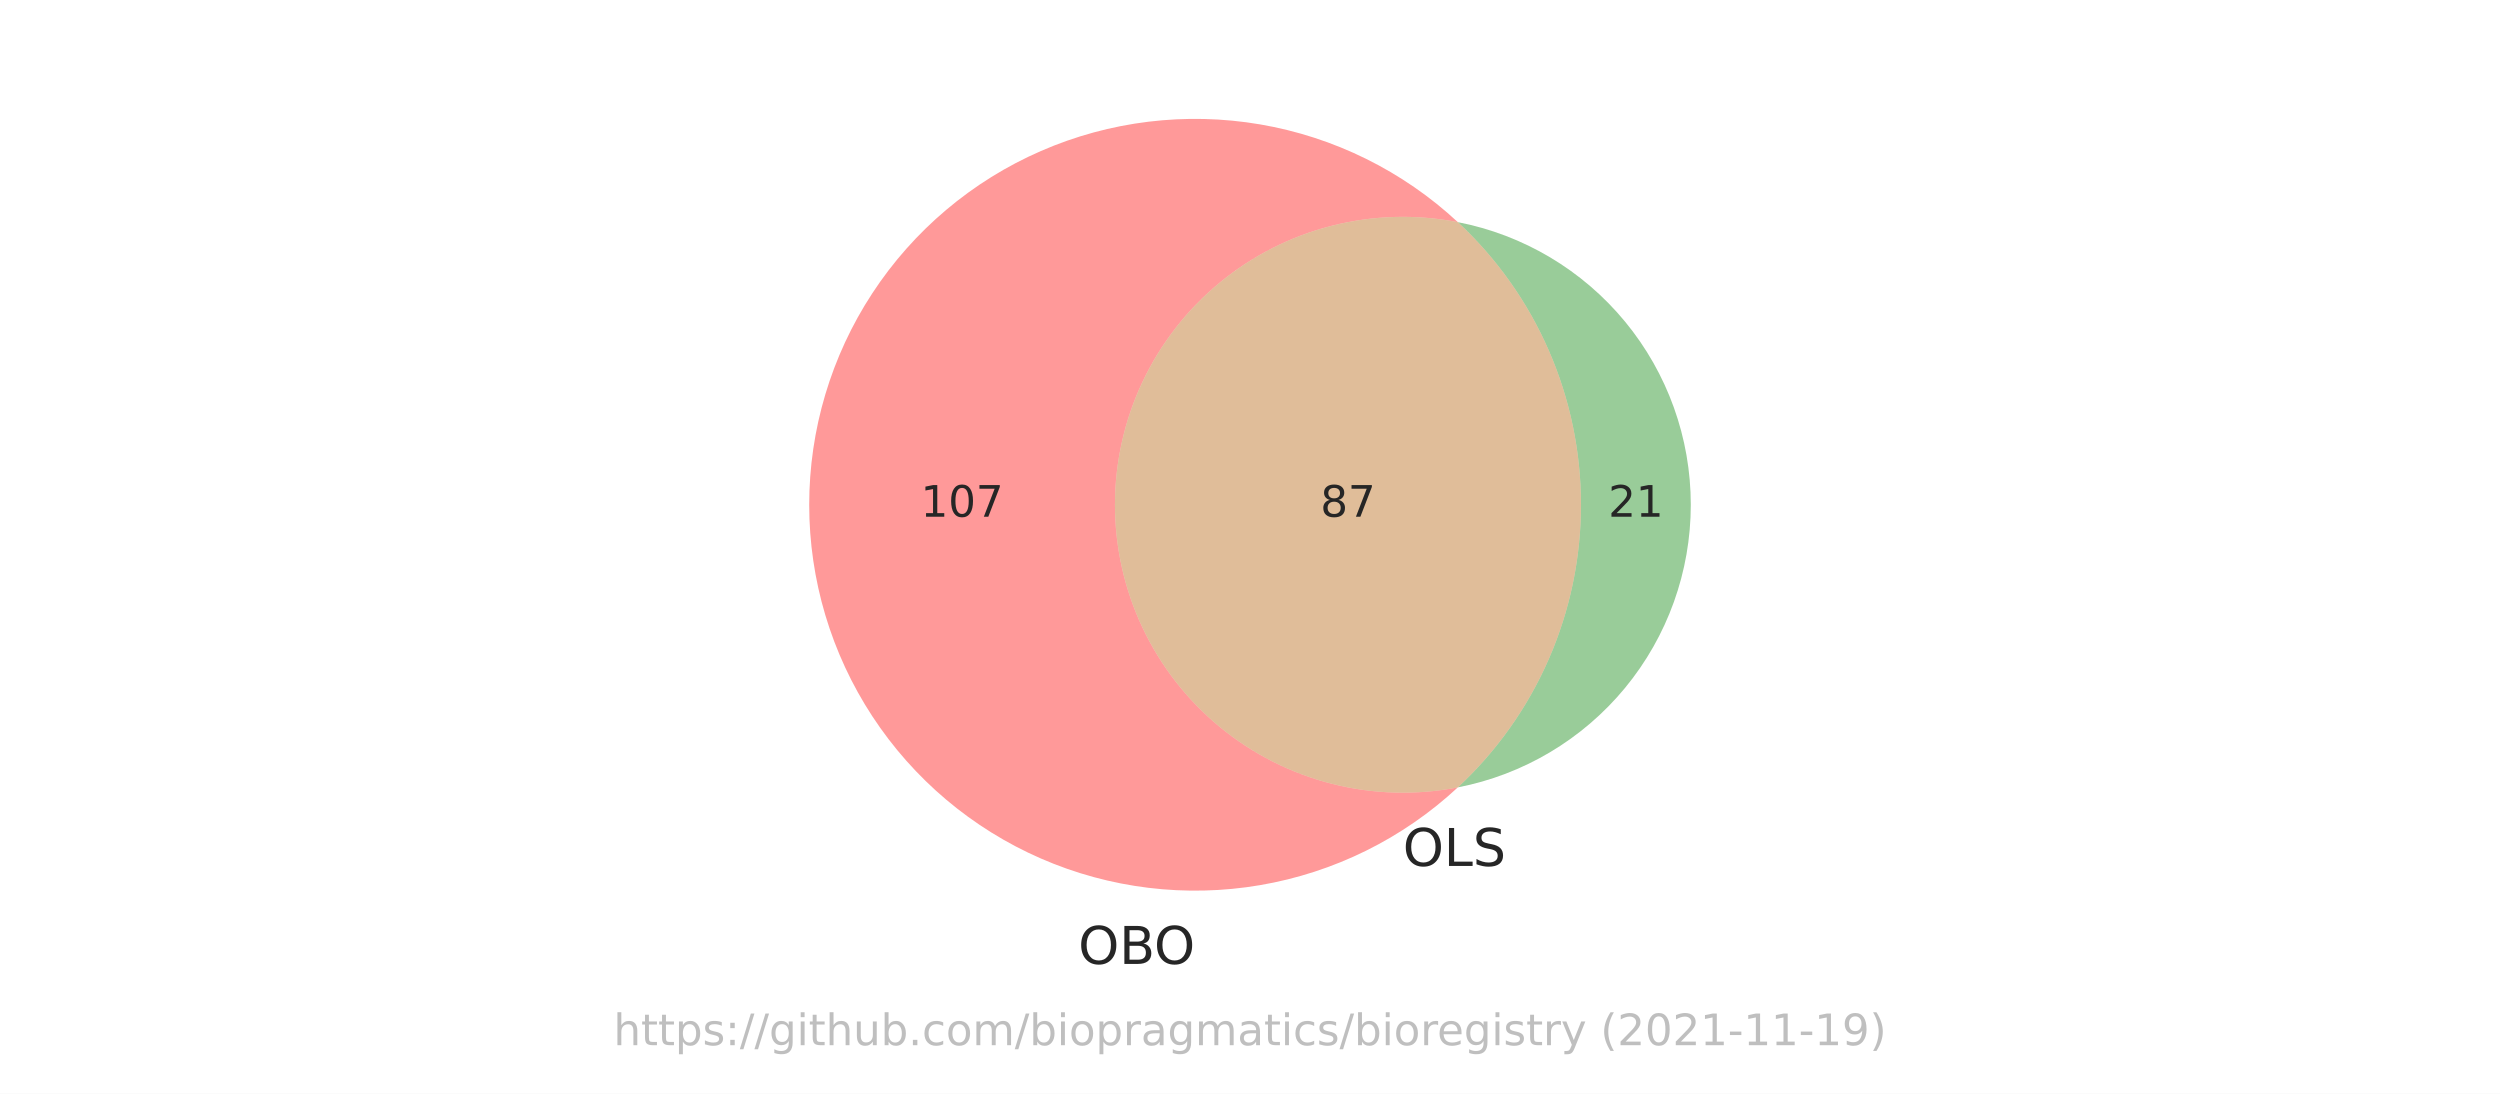
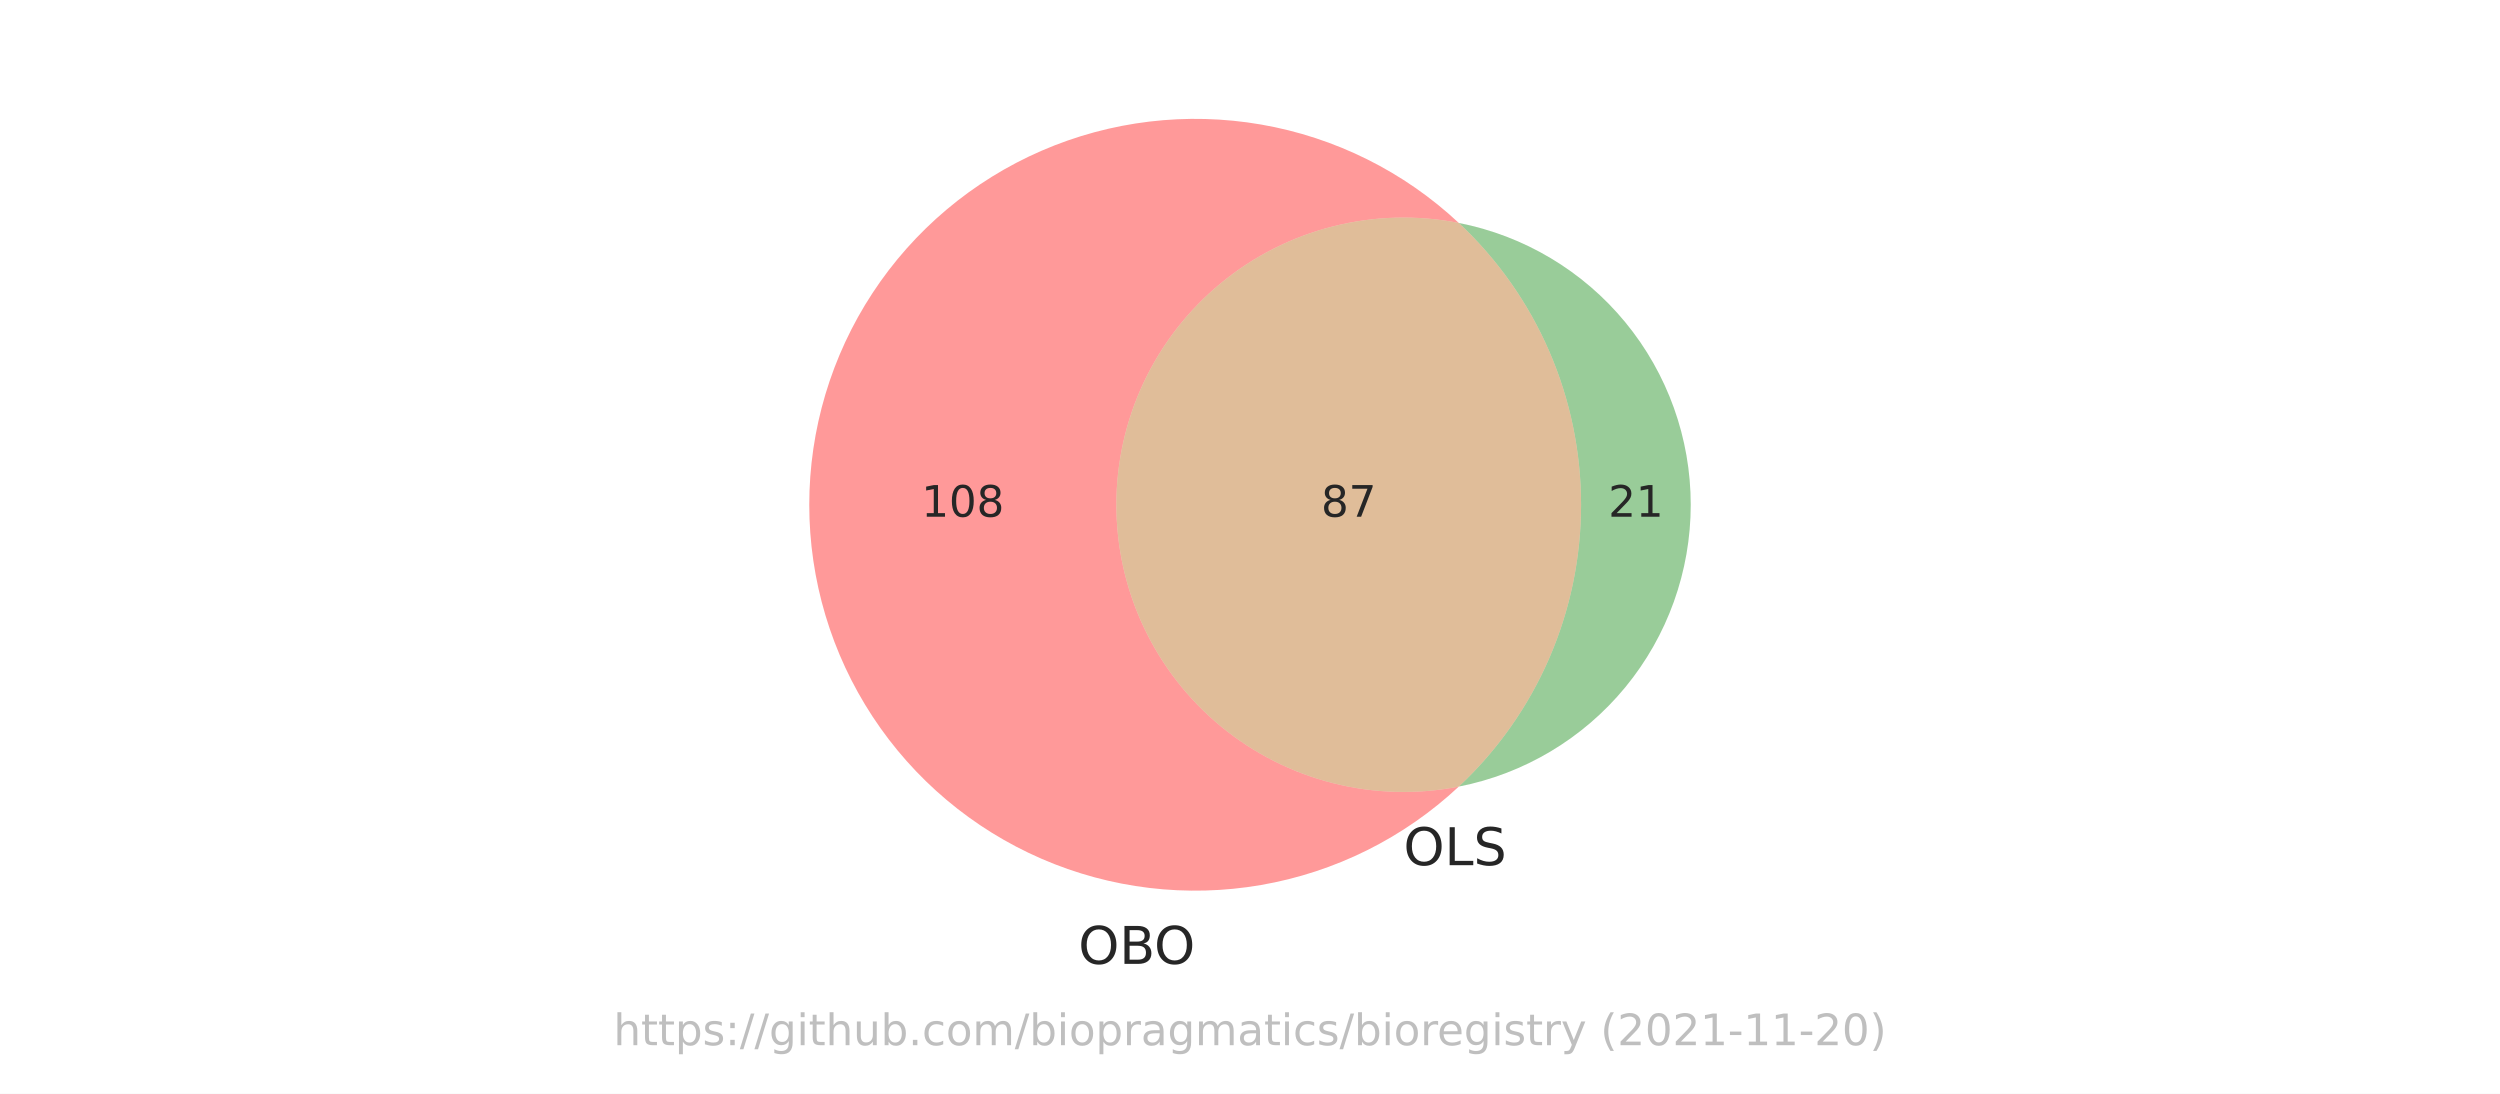
<svg xmlns="http://www.w3.org/2000/svg" xmlns:xlink="http://www.w3.org/1999/xlink" width="576pt" height="252pt" viewBox="0 0 576 252" version="1.1">
  <defs>
    <style type="text/css">*{stroke-linejoin: round; stroke-linecap: butt}</style>
  </defs>
  <g id="figure_1">
    <g id="patch_1">
      <path d="M 0 252  L 576 252  L 576 0  L 0 0  z " style="fill: #ffffff" />
    </g>
    <g id="axes_1">
      <g id="patch_2">
-         <path d="M 335.884 181.415  C 326.28 183.283 316.38 183.002 306.896 180.594  C 297.413 178.186 288.579 173.71 281.029 167.486  C 273.479 161.263 267.398 153.446 263.224 144.596  C 259.05 135.747 256.886 126.082 256.886 116.298  C 256.886 106.514 259.05 96.849 263.224 88  C 267.398 79.15 273.479 71.333 281.029 65.11  C 288.579 58.886 297.413 54.41 306.896 52.002  C 316.38 49.594 326.28 49.313 335.884 51.181  C 323.209 39.397 307.364 31.567 290.304 28.656  C 273.244 25.745 255.7 27.878 239.834 34.791  C 223.968 41.704 210.461 53.102 200.978 67.579  C 191.494 82.056 186.441 98.991 186.441 116.298  C 186.441 133.605 191.494 150.54 200.978 165.017  C 210.461 179.494 223.968 190.892 239.834 197.805  C 255.7 204.718 273.244 206.851 290.304 203.94  C 307.364 201.029 323.209 193.199 335.884 181.415  " clip-path="url(#pc1df8c7756)" style="fill: #ff0000; opacity: 0.4" />
+         <path d="M 336.105 181.231  C 326.519 183.11 316.635 182.844 307.164 180.45  C 297.694 178.057 288.87 173.596 281.328 167.389  C 273.785 161.182 267.71 153.381 263.54 144.547  C 259.37 135.714 257.207 126.066 257.207 116.298  C 257.207 106.53 259.37 96.882 263.54 88.049  C 267.71 79.215 273.785 71.414 281.328 65.207  C 288.87 59 297.694 54.539 307.164 52.146  C 316.635 49.752 326.519 49.486 336.105 51.365  C 323.448 39.526 307.602 31.642 290.525 28.688  C 273.448 25.733 255.875 27.835 239.976 34.733  C 224.078 41.632 210.538 53.03 201.03 67.52  C 191.522 82.009 186.455 98.967 186.455 116.298  C 186.455 133.629 191.522 150.587 201.03 165.076  C 210.538 179.566 224.078 190.964 239.976 197.863  C 255.875 204.761 273.448 206.863 290.525 203.908  C 307.602 200.954 323.448 193.07 336.105 181.231  " clip-path="url(#p61a267be90)" style="fill: #ff0000; opacity: 0.4" />
      </g>
      <g id="patch_3">
-         <path d="M 335.884 51.181  C 344.835 59.502 351.974 69.579 356.856 80.783  C 361.738 91.986 364.258 104.077 364.258 116.298  C 364.258 128.519 361.738 140.61 356.856 151.813  C 351.974 163.017 344.835 173.094 335.884 181.415  C 350.994 178.477 364.62 170.37 374.411 158.492  C 384.201 146.614 389.559 131.691 389.559 116.298  C 389.559 100.905 384.201 85.982 374.411 74.104  C 364.62 62.226 350.994 54.119 335.884 51.181  " clip-path="url(#pc1df8c7756)" style="fill: #008000; opacity: 0.4" />
+         <path d="M 336.105 51.365  C 344.996 59.682 352.086 69.738 356.932 80.907  C 361.778 92.076 364.279 104.123 364.279 116.298  C 364.279 128.473 361.778 140.52 356.932 151.689  C 352.086 162.858 344.996 172.914 336.105 181.231  C 351.155 178.281 364.721 170.188 374.467 158.346  C 384.213 146.504 389.545 131.635 389.545 116.298  C 389.545 100.961 384.213 86.092 374.467 74.25  C 364.721 62.408 351.155 54.315 336.105 51.365  " clip-path="url(#p61a267be90)" style="fill: #008000; opacity: 0.4" />
      </g>
      <g id="patch_4">
-         <path d="M 335.884 181.415  C 344.835 173.094 351.974 163.017 356.856 151.813  C 361.738 140.61 364.258 128.519 364.258 116.298  C 364.258 104.077 361.738 91.986 356.856 80.783  C 351.974 69.579 344.835 59.502 335.884 51.181  C 326.28 49.313 316.38 49.594 306.896 52.002  C 297.413 54.41 288.579 58.886 281.029 65.11  C 273.479 71.333 267.398 79.15 263.224 88  C 259.05 96.849 256.886 106.514 256.886 116.298  C 256.886 126.082 259.05 135.747 263.224 144.596  C 267.398 153.446 273.479 161.263 281.029 167.486  C 288.579 173.71 297.413 178.186 306.896 180.594  C 316.38 183.002 326.28 183.283 335.884 181.415  " clip-path="url(#pc1df8c7756)" style="fill: #b25a00; opacity: 0.4" />
+         <path d="M 336.105 181.231  C 344.996 172.914 352.086 162.858 356.932 151.689  C 361.778 140.52 364.279 128.473 364.279 116.298  C 364.279 104.123 361.778 92.076 356.932 80.907  C 352.086 69.738 344.996 59.682 336.105 51.365  C 326.519 49.486 316.635 49.752 307.164 52.146  C 297.694 54.539 288.87 59 281.328 65.207  C 273.785 71.414 267.71 79.215 263.54 88.049  C 259.37 96.882 257.207 106.53 257.207 116.298  C 257.207 126.066 259.37 135.714 263.54 144.547  C 267.71 153.381 273.785 161.182 281.328 167.389  C 288.87 173.596 297.694 178.057 307.164 180.45  C 316.635 182.844 326.519 183.11 336.105 181.231  " clip-path="url(#p61a267be90)" style="fill: #b25a00; opacity: 0.4" />
      </g>
      <g id="text_1">
-         <g style="fill: #262626" transform="translate(212.1196 119.0574)scale(0.1 -0.1)">
+         <g style="fill: #262626" transform="translate(212.2873 119.0574)scale(0.1 -0.1)">
          <defs>
            <path id="DejaVuSans-31" d="M 794 531  L 1825 531  L 1825 4091  L 703 3866  L 703 4441  L 1819 4666  L 2450 4666  L 2450 531  L 3481 531  L 3481 0  L 794 0  L 794 531  z " transform="scale(0.015625)" />
            <path id="DejaVuSans-30" d="M 2034 4250  Q 1547 4250 1301 3770  Q 1056 3291 1056 2328  Q 1056 1369 1301 889  Q 1547 409 2034 409  Q 2525 409 2770 889  Q 3016 1369 3016 2328  Q 3016 3291 2770 3770  Q 2525 4250 2034 4250  z M 2034 4750  Q 2819 4750 3233 4129  Q 3647 3509 3647 2328  Q 3647 1150 3233 529  Q 2819 -91 2034 -91  Q 1250 -91 836 529  Q 422 1150 422 2328  Q 422 3509 836 4129  Q 1250 4750 2034 4750  z " transform="scale(0.015625)" />
-             <path id="DejaVuSans-37" d="M 525 4666  L 3525 4666  L 3525 4397  L 1831 0  L 1172 0  L 2766 4134  L 525 4134  L 525 4666  z " transform="scale(0.015625)" />
+             <path id="DejaVuSans-38" d="M 2034 2216  Q 1584 2216 1326 1975  Q 1069 1734 1069 1313  Q 1069 891 1326 650  Q 1584 409 2034 409  Q 2484 409 2743 651  Q 3003 894 3003 1313  Q 3003 1734 2745 1975  Q 2488 2216 2034 2216  z M 1403 2484  Q 997 2584 770 2862  Q 544 3141 544 3541  Q 544 4100 942 4425  Q 1341 4750 2034 4750  Q 2731 4750 3128 4425  Q 3525 4100 3525 3541  Q 3525 3141 3298 2862  Q 3072 2584 2669 2484  Q 3125 2378 3379 2068  Q 3634 1759 3634 1313  Q 3634 634 3220 271  Q 2806 -91 2034 -91  Q 1263 -91 848 271  Q 434 634 434 1313  Q 434 1759 690 2068  Q 947 2378 1403 2484  z M 1172 3481  Q 1172 3119 1398 2916  Q 1625 2713 2034 2713  Q 2441 2713 2670 2916  Q 2900 3119 2900 3481  Q 2900 3844 2670 4047  Q 2441 4250 2034 4250  Q 1625 4250 1398 4047  Q 1172 3844 1172 3481  z " transform="scale(0.015625)" />
          </defs>
          <use xlink:href="#DejaVuSans-31" />
          <use xlink:href="#DejaVuSans-30" x="63.623" />
-           <use xlink:href="#DejaVuSans-37" x="127.246" />
+           <use xlink:href="#DejaVuSans-38" x="127.246" />
        </g>
      </g>
      <g id="text_2">
-         <g style="fill: #262626" transform="translate(370.5459 119.0574)scale(0.1 -0.1)">
+         <g style="fill: #262626" transform="translate(370.5494 119.0574)scale(0.1 -0.1)">
          <defs>
            <path id="DejaVuSans-32" d="M 1228 531  L 3431 531  L 3431 0  L 469 0  L 469 531  Q 828 903 1448 1529  Q 2069 2156 2228 2338  Q 2531 2678 2651 2914  Q 2772 3150 2772 3378  Q 2772 3750 2511 3984  Q 2250 4219 1831 4219  Q 1534 4219 1204 4116  Q 875 4013 500 3803  L 500 4441  Q 881 4594 1212 4672  Q 1544 4750 1819 4750  Q 2544 4750 2975 4387  Q 3406 4025 3406 3419  Q 3406 3131 3298 2873  Q 3191 2616 2906 2266  Q 2828 2175 2409 1742  Q 1991 1309 1228 531  z " transform="scale(0.015625)" />
          </defs>
          <use xlink:href="#DejaVuSans-32" />
          <use xlink:href="#DejaVuSans-31" x="63.623" />
        </g>
      </g>
      <g id="text_3">
-         <g style="fill: #262626" transform="translate(304.2092 119.0574)scale(0.1 -0.1)">
+         <g style="fill: #262626" transform="translate(304.3804 119.0574)scale(0.1 -0.1)">
          <defs>
-             <path id="DejaVuSans-38" d="M 2034 2216  Q 1584 2216 1326 1975  Q 1069 1734 1069 1313  Q 1069 891 1326 650  Q 1584 409 2034 409  Q 2484 409 2743 651  Q 3003 894 3003 1313  Q 3003 1734 2745 1975  Q 2488 2216 2034 2216  z M 1403 2484  Q 997 2584 770 2862  Q 544 3141 544 3541  Q 544 4100 942 4425  Q 1341 4750 2034 4750  Q 2731 4750 3128 4425  Q 3525 4100 3525 3541  Q 3525 3141 3298 2862  Q 3072 2584 2669 2484  Q 3125 2378 3379 2068  Q 3634 1759 3634 1313  Q 3634 634 3220 271  Q 2806 -91 2034 -91  Q 1263 -91 848 271  Q 434 634 434 1313  Q 434 1759 690 2068  Q 947 2378 1403 2484  z M 1172 3481  Q 1172 3119 1398 2916  Q 1625 2713 2034 2713  Q 2441 2713 2670 2916  Q 2900 3119 2900 3481  Q 2900 3844 2670 4047  Q 2441 4250 2034 4250  Q 1625 4250 1398 4047  Q 1172 3844 1172 3481  z " transform="scale(0.015625)" />
+             <path id="DejaVuSans-37" d="M 525 4666  L 3525 4666  L 3525 4397  L 1831 0  L 1172 0  L 2766 4134  L 525 4134  L 525 4666  z " transform="scale(0.015625)" />
          </defs>
          <use xlink:href="#DejaVuSans-38" />
          <use xlink:href="#DejaVuSans-37" x="63.623" />
        </g>
      </g>
      <g id="text_4">
-         <g style="fill: #262626" transform="translate(248.4336 222.0868)scale(0.12 -0.12)">
+         <g style="fill: #262626" transform="translate(248.4517 222.0821)scale(0.12 -0.12)">
          <defs>
            <path id="DejaVuSans-4f" d="M 2522 4238  Q 1834 4238 1429 3725  Q 1025 3213 1025 2328  Q 1025 1447 1429 934  Q 1834 422 2522 422  Q 3209 422 3611 934  Q 4013 1447 4013 2328  Q 4013 3213 3611 3725  Q 3209 4238 2522 4238  z M 2522 4750  Q 3503 4750 4090 4092  Q 4678 3434 4678 2328  Q 4678 1225 4090 567  Q 3503 -91 2522 -91  Q 1538 -91 948 565  Q 359 1222 359 2328  Q 359 3434 948 4092  Q 1538 4750 2522 4750  z " transform="scale(0.015625)" />
            <path id="DejaVuSans-42" d="M 1259 2228  L 1259 519  L 2272 519  Q 2781 519 3026 730  Q 3272 941 3272 1375  Q 3272 1813 3026 2020  Q 2781 2228 2272 2228  L 1259 2228  z M 1259 4147  L 1259 2741  L 2194 2741  Q 2656 2741 2882 2914  Q 3109 3088 3109 3444  Q 3109 3797 2882 3972  Q 2656 4147 2194 4147  L 1259 4147  z M 628 4666  L 2241 4666  Q 2963 4666 3353 4366  Q 3744 4066 3744 3513  Q 3744 3084 3544 2831  Q 3344 2578 2956 2516  Q 3422 2416 3680 2098  Q 3938 1781 3938 1306  Q 3938 681 3513 340  Q 3088 0 2303 0  L 628 0  L 628 4666  z " transform="scale(0.015625)" />
          </defs>
          <use xlink:href="#DejaVuSans-4f" />
          <use xlink:href="#DejaVuSans-42" x="78.711" />
          <use xlink:href="#DejaVuSans-4f" x="145.564" />
        </g>
      </g>
      <g id="text_5">
-         <g style="fill: #262626" transform="translate(323.2225 199.5151)scale(0.12 -0.12)">
+         <g style="fill: #262626" transform="translate(323.3756 199.3391)scale(0.12 -0.12)">
          <defs>
            <path id="DejaVuSans-4c" d="M 628 4666  L 1259 4666  L 1259 531  L 3531 531  L 3531 0  L 628 0  L 628 4666  z " transform="scale(0.015625)" />
            <path id="DejaVuSans-53" d="M 3425 4513  L 3425 3897  Q 3066 4069 2747 4153  Q 2428 4238 2131 4238  Q 1616 4238 1336 4038  Q 1056 3838 1056 3469  Q 1056 3159 1242 3001  Q 1428 2844 1947 2747  L 2328 2669  Q 3034 2534 3370 2195  Q 3706 1856 3706 1288  Q 3706 609 3251 259  Q 2797 -91 1919 -91  Q 1588 -91 1214 -16  Q 841 59 441 206  L 441 856  Q 825 641 1194 531  Q 1563 422 1919 422  Q 2459 422 2753 634  Q 3047 847 3047 1241  Q 3047 1584 2836 1778  Q 2625 1972 2144 2069  L 1759 2144  Q 1053 2284 737 2584  Q 422 2884 422 3419  Q 422 4038 858 4394  Q 1294 4750 2059 4750  Q 2388 4750 2728 4690  Q 3069 4631 3425 4513  z " transform="scale(0.015625)" />
          </defs>
          <use xlink:href="#DejaVuSans-4f" />
          <use xlink:href="#DejaVuSans-4c" x="78.711" />
          <use xlink:href="#DejaVuSans-53" x="134.424" />
        </g>
      </g>
      <g id="text_6">
        <g style="fill: #808080; opacity: 0.5" transform="translate(141.3453 240.8159)scale(0.1 -0.1)">
          <defs>
            <path id="DejaVuSans-68" d="M 3513 2113  L 3513 0  L 2938 0  L 2938 2094  Q 2938 2591 2744 2837  Q 2550 3084 2163 3084  Q 1697 3084 1428 2787  Q 1159 2491 1159 1978  L 1159 0  L 581 0  L 581 4863  L 1159 4863  L 1159 2956  Q 1366 3272 1645 3428  Q 1925 3584 2291 3584  Q 2894 3584 3203 3211  Q 3513 2838 3513 2113  z " transform="scale(0.015625)" />
            <path id="DejaVuSans-74" d="M 1172 4494  L 1172 3500  L 2356 3500  L 2356 3053  L 1172 3053  L 1172 1153  Q 1172 725 1289 603  Q 1406 481 1766 481  L 2356 481  L 2356 0  L 1766 0  Q 1100 0 847 248  Q 594 497 594 1153  L 594 3053  L 172 3053  L 172 3500  L 594 3500  L 594 4494  L 1172 4494  z " transform="scale(0.015625)" />
            <path id="DejaVuSans-70" d="M 1159 525  L 1159 -1331  L 581 -1331  L 581 3500  L 1159 3500  L 1159 2969  Q 1341 3281 1617 3432  Q 1894 3584 2278 3584  Q 2916 3584 3314 3078  Q 3713 2572 3713 1747  Q 3713 922 3314 415  Q 2916 -91 2278 -91  Q 1894 -91 1617 61  Q 1341 213 1159 525  z M 3116 1747  Q 3116 2381 2855 2742  Q 2594 3103 2138 3103  Q 1681 3103 1420 2742  Q 1159 2381 1159 1747  Q 1159 1113 1420 752  Q 1681 391 2138 391  Q 2594 391 2855 752  Q 3116 1113 3116 1747  z " transform="scale(0.015625)" />
            <path id="DejaVuSans-73" d="M 2834 3397  L 2834 2853  Q 2591 2978 2328 3040  Q 2066 3103 1784 3103  Q 1356 3103 1142 2972  Q 928 2841 928 2578  Q 928 2378 1081 2264  Q 1234 2150 1697 2047  L 1894 2003  Q 2506 1872 2764 1633  Q 3022 1394 3022 966  Q 3022 478 2636 193  Q 2250 -91 1575 -91  Q 1294 -91 989 -36  Q 684 19 347 128  L 347 722  Q 666 556 975 473  Q 1284 391 1588 391  Q 1994 391 2212 530  Q 2431 669 2431 922  Q 2431 1156 2273 1281  Q 2116 1406 1581 1522  L 1381 1569  Q 847 1681 609 1914  Q 372 2147 372 2553  Q 372 3047 722 3315  Q 1072 3584 1716 3584  Q 2034 3584 2315 3537  Q 2597 3491 2834 3397  z " transform="scale(0.015625)" />
            <path id="DejaVuSans-3a" d="M 750 794  L 1409 794  L 1409 0  L 750 0  L 750 794  z M 750 3309  L 1409 3309  L 1409 2516  L 750 2516  L 750 3309  z " transform="scale(0.015625)" />
            <path id="DejaVuSans-2f" d="M 1625 4666  L 2156 4666  L 531 -594  L 0 -594  L 1625 4666  z " transform="scale(0.015625)" />
            <path id="DejaVuSans-67" d="M 2906 1791  Q 2906 2416 2648 2759  Q 2391 3103 1925 3103  Q 1463 3103 1205 2759  Q 947 2416 947 1791  Q 947 1169 1205 825  Q 1463 481 1925 481  Q 2391 481 2648 825  Q 2906 1169 2906 1791  z M 3481 434  Q 3481 -459 3084 -895  Q 2688 -1331 1869 -1331  Q 1566 -1331 1297 -1286  Q 1028 -1241 775 -1147  L 775 -588  Q 1028 -725 1275 -790  Q 1522 -856 1778 -856  Q 2344 -856 2625 -561  Q 2906 -266 2906 331  L 2906 616  Q 2728 306 2450 153  Q 2172 0 1784 0  Q 1141 0 747 490  Q 353 981 353 1791  Q 353 2603 747 3093  Q 1141 3584 1784 3584  Q 2172 3584 2450 3431  Q 2728 3278 2906 2969  L 2906 3500  L 3481 3500  L 3481 434  z " transform="scale(0.015625)" />
            <path id="DejaVuSans-69" d="M 603 3500  L 1178 3500  L 1178 0  L 603 0  L 603 3500  z M 603 4863  L 1178 4863  L 1178 4134  L 603 4134  L 603 4863  z " transform="scale(0.015625)" />
            <path id="DejaVuSans-75" d="M 544 1381  L 544 3500  L 1119 3500  L 1119 1403  Q 1119 906 1312 657  Q 1506 409 1894 409  Q 2359 409 2629 706  Q 2900 1003 2900 1516  L 2900 3500  L 3475 3500  L 3475 0  L 2900 0  L 2900 538  Q 2691 219 2414 64  Q 2138 -91 1772 -91  Q 1169 -91 856 284  Q 544 659 544 1381  z M 1991 3584  L 1991 3584  z " transform="scale(0.015625)" />
            <path id="DejaVuSans-62" d="M 3116 1747  Q 3116 2381 2855 2742  Q 2594 3103 2138 3103  Q 1681 3103 1420 2742  Q 1159 2381 1159 1747  Q 1159 1113 1420 752  Q 1681 391 2138 391  Q 2594 391 2855 752  Q 3116 1113 3116 1747  z M 1159 2969  Q 1341 3281 1617 3432  Q 1894 3584 2278 3584  Q 2916 3584 3314 3078  Q 3713 2572 3713 1747  Q 3713 922 3314 415  Q 2916 -91 2278 -91  Q 1894 -91 1617 61  Q 1341 213 1159 525  L 1159 0  L 581 0  L 581 4863  L 1159 4863  L 1159 2969  z " transform="scale(0.015625)" />
            <path id="DejaVuSans-2e" d="M 684 794  L 1344 794  L 1344 0  L 684 0  L 684 794  z " transform="scale(0.015625)" />
            <path id="DejaVuSans-63" d="M 3122 3366  L 3122 2828  Q 2878 2963 2633 3030  Q 2388 3097 2138 3097  Q 1578 3097 1268 2742  Q 959 2388 959 1747  Q 959 1106 1268 751  Q 1578 397 2138 397  Q 2388 397 2633 464  Q 2878 531 3122 666  L 3122 134  Q 2881 22 2623 -34  Q 2366 -91 2075 -91  Q 1284 -91 818 406  Q 353 903 353 1747  Q 353 2603 823 3093  Q 1294 3584 2113 3584  Q 2378 3584 2631 3529  Q 2884 3475 3122 3366  z " transform="scale(0.015625)" />
            <path id="DejaVuSans-6f" d="M 1959 3097  Q 1497 3097 1228 2736  Q 959 2375 959 1747  Q 959 1119 1226 758  Q 1494 397 1959 397  Q 2419 397 2687 759  Q 2956 1122 2956 1747  Q 2956 2369 2687 2733  Q 2419 3097 1959 3097  z M 1959 3584  Q 2709 3584 3137 3096  Q 3566 2609 3566 1747  Q 3566 888 3137 398  Q 2709 -91 1959 -91  Q 1206 -91 779 398  Q 353 888 353 1747  Q 353 2609 779 3096  Q 1206 3584 1959 3584  z " transform="scale(0.015625)" />
            <path id="DejaVuSans-6d" d="M 3328 2828  Q 3544 3216 3844 3400  Q 4144 3584 4550 3584  Q 5097 3584 5394 3201  Q 5691 2819 5691 2113  L 5691 0  L 5113 0  L 5113 2094  Q 5113 2597 4934 2840  Q 4756 3084 4391 3084  Q 3944 3084 3684 2787  Q 3425 2491 3425 1978  L 3425 0  L 2847 0  L 2847 2094  Q 2847 2600 2669 2842  Q 2491 3084 2119 3084  Q 1678 3084 1418 2786  Q 1159 2488 1159 1978  L 1159 0  L 581 0  L 581 3500  L 1159 3500  L 1159 2956  Q 1356 3278 1631 3431  Q 1906 3584 2284 3584  Q 2666 3584 2933 3390  Q 3200 3197 3328 2828  z " transform="scale(0.015625)" />
            <path id="DejaVuSans-72" d="M 2631 2963  Q 2534 3019 2420 3045  Q 2306 3072 2169 3072  Q 1681 3072 1420 2755  Q 1159 2438 1159 1844  L 1159 0  L 581 0  L 581 3500  L 1159 3500  L 1159 2956  Q 1341 3275 1631 3429  Q 1922 3584 2338 3584  Q 2397 3584 2469 3576  Q 2541 3569 2628 3553  L 2631 2963  z " transform="scale(0.015625)" />
            <path id="DejaVuSans-61" d="M 2194 1759  Q 1497 1759 1228 1600  Q 959 1441 959 1056  Q 959 750 1161 570  Q 1363 391 1709 391  Q 2188 391 2477 730  Q 2766 1069 2766 1631  L 2766 1759  L 2194 1759  z M 3341 1997  L 3341 0  L 2766 0  L 2766 531  Q 2569 213 2275 61  Q 1981 -91 1556 -91  Q 1019 -91 701 211  Q 384 513 384 1019  Q 384 1609 779 1909  Q 1175 2209 1959 2209  L 2766 2209  L 2766 2266  Q 2766 2663 2505 2880  Q 2244 3097 1772 3097  Q 1472 3097 1187 3025  Q 903 2953 641 2809  L 641 3341  Q 956 3463 1253 3523  Q 1550 3584 1831 3584  Q 2591 3584 2966 3190  Q 3341 2797 3341 1997  z " transform="scale(0.015625)" />
            <path id="DejaVuSans-65" d="M 3597 1894  L 3597 1613  L 953 1613  Q 991 1019 1311 708  Q 1631 397 2203 397  Q 2534 397 2845 478  Q 3156 559 3463 722  L 3463 178  Q 3153 47 2828 -22  Q 2503 -91 2169 -91  Q 1331 -91 842 396  Q 353 884 353 1716  Q 353 2575 817 3079  Q 1281 3584 2069 3584  Q 2775 3584 3186 3129  Q 3597 2675 3597 1894  z M 3022 2063  Q 3016 2534 2758 2815  Q 2500 3097 2075 3097  Q 1594 3097 1305 2825  Q 1016 2553 972 2059  L 3022 2063  z " transform="scale(0.015625)" />
            <path id="DejaVuSans-79" d="M 2059 -325  Q 1816 -950 1584 -1140  Q 1353 -1331 966 -1331  L 506 -1331  L 506 -850  L 844 -850  Q 1081 -850 1212 -737  Q 1344 -625 1503 -206  L 1606 56  L 191 3500  L 800 3500  L 1894 763  L 2988 3500  L 3597 3500  L 2059 -325  z " transform="scale(0.015625)" />
            <path id="DejaVuSans-20" transform="scale(0.015625)" />
            <path id="DejaVuSans-28" d="M 1984 4856  Q 1566 4138 1362 3434  Q 1159 2731 1159 2009  Q 1159 1288 1364 580  Q 1569 -128 1984 -844  L 1484 -844  Q 1016 -109 783 600  Q 550 1309 550 2009  Q 550 2706 781 3412  Q 1013 4119 1484 4856  L 1984 4856  z " transform="scale(0.015625)" />
            <path id="DejaVuSans-2d" d="M 313 2009  L 1997 2009  L 1997 1497  L 313 1497  L 313 2009  z " transform="scale(0.015625)" />
-             <path id="DejaVuSans-39" d="M 703 97  L 703 672  Q 941 559 1184 500  Q 1428 441 1663 441  Q 2288 441 2617 861  Q 2947 1281 2994 2138  Q 2813 1869 2534 1725  Q 2256 1581 1919 1581  Q 1219 1581 811 2004  Q 403 2428 403 3163  Q 403 3881 828 4315  Q 1253 4750 1959 4750  Q 2769 4750 3195 4129  Q 3622 3509 3622 2328  Q 3622 1225 3098 567  Q 2575 -91 1691 -91  Q 1453 -91 1209 -44  Q 966 3 703 97  z M 1959 2075  Q 2384 2075 2632 2365  Q 2881 2656 2881 3163  Q 2881 3666 2632 3958  Q 2384 4250 1959 4250  Q 1534 4250 1286 3958  Q 1038 3666 1038 3163  Q 1038 2656 1286 2365  Q 1534 2075 1959 2075  z " transform="scale(0.015625)" />
            <path id="DejaVuSans-29" d="M 513 4856  L 1013 4856  Q 1481 4119 1714 3412  Q 1947 2706 1947 2009  Q 1947 1309 1714 600  Q 1481 -109 1013 -844  L 513 -844  Q 928 -128 1133 580  Q 1338 1288 1338 2009  Q 1338 2731 1133 3434  Q 928 4138 513 4856  z " transform="scale(0.015625)" />
          </defs>
          <use xlink:href="#DejaVuSans-68" />
          <use xlink:href="#DejaVuSans-74" x="63.379" />
          <use xlink:href="#DejaVuSans-74" x="102.588" />
          <use xlink:href="#DejaVuSans-70" x="141.797" />
          <use xlink:href="#DejaVuSans-73" x="205.273" />
          <use xlink:href="#DejaVuSans-3a" x="257.373" />
          <use xlink:href="#DejaVuSans-2f" x="291.064" />
          <use xlink:href="#DejaVuSans-2f" x="324.756" />
          <use xlink:href="#DejaVuSans-67" x="358.447" />
          <use xlink:href="#DejaVuSans-69" x="421.924" />
          <use xlink:href="#DejaVuSans-74" x="449.707" />
          <use xlink:href="#DejaVuSans-68" x="488.916" />
          <use xlink:href="#DejaVuSans-75" x="552.295" />
          <use xlink:href="#DejaVuSans-62" x="615.674" />
          <use xlink:href="#DejaVuSans-2e" x="679.15" />
          <use xlink:href="#DejaVuSans-63" x="710.938" />
          <use xlink:href="#DejaVuSans-6f" x="765.918" />
          <use xlink:href="#DejaVuSans-6d" x="827.1" />
          <use xlink:href="#DejaVuSans-2f" x="924.512" />
          <use xlink:href="#DejaVuSans-62" x="958.203" />
          <use xlink:href="#DejaVuSans-69" x="1021.68" />
          <use xlink:href="#DejaVuSans-6f" x="1049.463" />
          <use xlink:href="#DejaVuSans-70" x="1110.645" />
          <use xlink:href="#DejaVuSans-72" x="1174.121" />
          <use xlink:href="#DejaVuSans-61" x="1215.234" />
          <use xlink:href="#DejaVuSans-67" x="1276.514" />
          <use xlink:href="#DejaVuSans-6d" x="1339.99" />
          <use xlink:href="#DejaVuSans-61" x="1437.402" />
          <use xlink:href="#DejaVuSans-74" x="1498.682" />
          <use xlink:href="#DejaVuSans-69" x="1537.891" />
          <use xlink:href="#DejaVuSans-63" x="1565.674" />
          <use xlink:href="#DejaVuSans-73" x="1620.654" />
          <use xlink:href="#DejaVuSans-2f" x="1672.754" />
          <use xlink:href="#DejaVuSans-62" x="1706.445" />
          <use xlink:href="#DejaVuSans-69" x="1769.922" />
          <use xlink:href="#DejaVuSans-6f" x="1797.705" />
          <use xlink:href="#DejaVuSans-72" x="1858.887" />
          <use xlink:href="#DejaVuSans-65" x="1897.75" />
          <use xlink:href="#DejaVuSans-67" x="1959.273" />
          <use xlink:href="#DejaVuSans-69" x="2022.75" />
          <use xlink:href="#DejaVuSans-73" x="2050.533" />
          <use xlink:href="#DejaVuSans-74" x="2102.633" />
          <use xlink:href="#DejaVuSans-72" x="2141.842" />
          <use xlink:href="#DejaVuSans-79" x="2182.955" />
          <use xlink:href="#DejaVuSans-20" x="2242.135" />
          <use xlink:href="#DejaVuSans-28" x="2273.922" />
          <use xlink:href="#DejaVuSans-32" x="2312.936" />
          <use xlink:href="#DejaVuSans-30" x="2376.559" />
          <use xlink:href="#DejaVuSans-32" x="2440.182" />
          <use xlink:href="#DejaVuSans-31" x="2503.805" />
          <use xlink:href="#DejaVuSans-2d" x="2567.428" />
          <use xlink:href="#DejaVuSans-31" x="2603.512" />
          <use xlink:href="#DejaVuSans-31" x="2667.135" />
          <use xlink:href="#DejaVuSans-2d" x="2730.758" />
-           <use xlink:href="#DejaVuSans-31" x="2766.842" />
-           <use xlink:href="#DejaVuSans-39" x="2830.465" />
+           <use xlink:href="#DejaVuSans-32" x="2766.842" />
+           <use xlink:href="#DejaVuSans-30" x="2830.465" />
          <use xlink:href="#DejaVuSans-29" x="2894.088" />
        </g>
      </g>
    </g>
  </g>
  <defs>
-     <clipPath id="pc1df8c7756">
-       <rect x="169.851" y="10.8" width="236.298" height="210.996" />
+     <clipPath id="p61a267be90">
+       <rect x="169.869" y="10.8" width="236.261" height="210.996" />
    </clipPath>
  </defs>
</svg>
